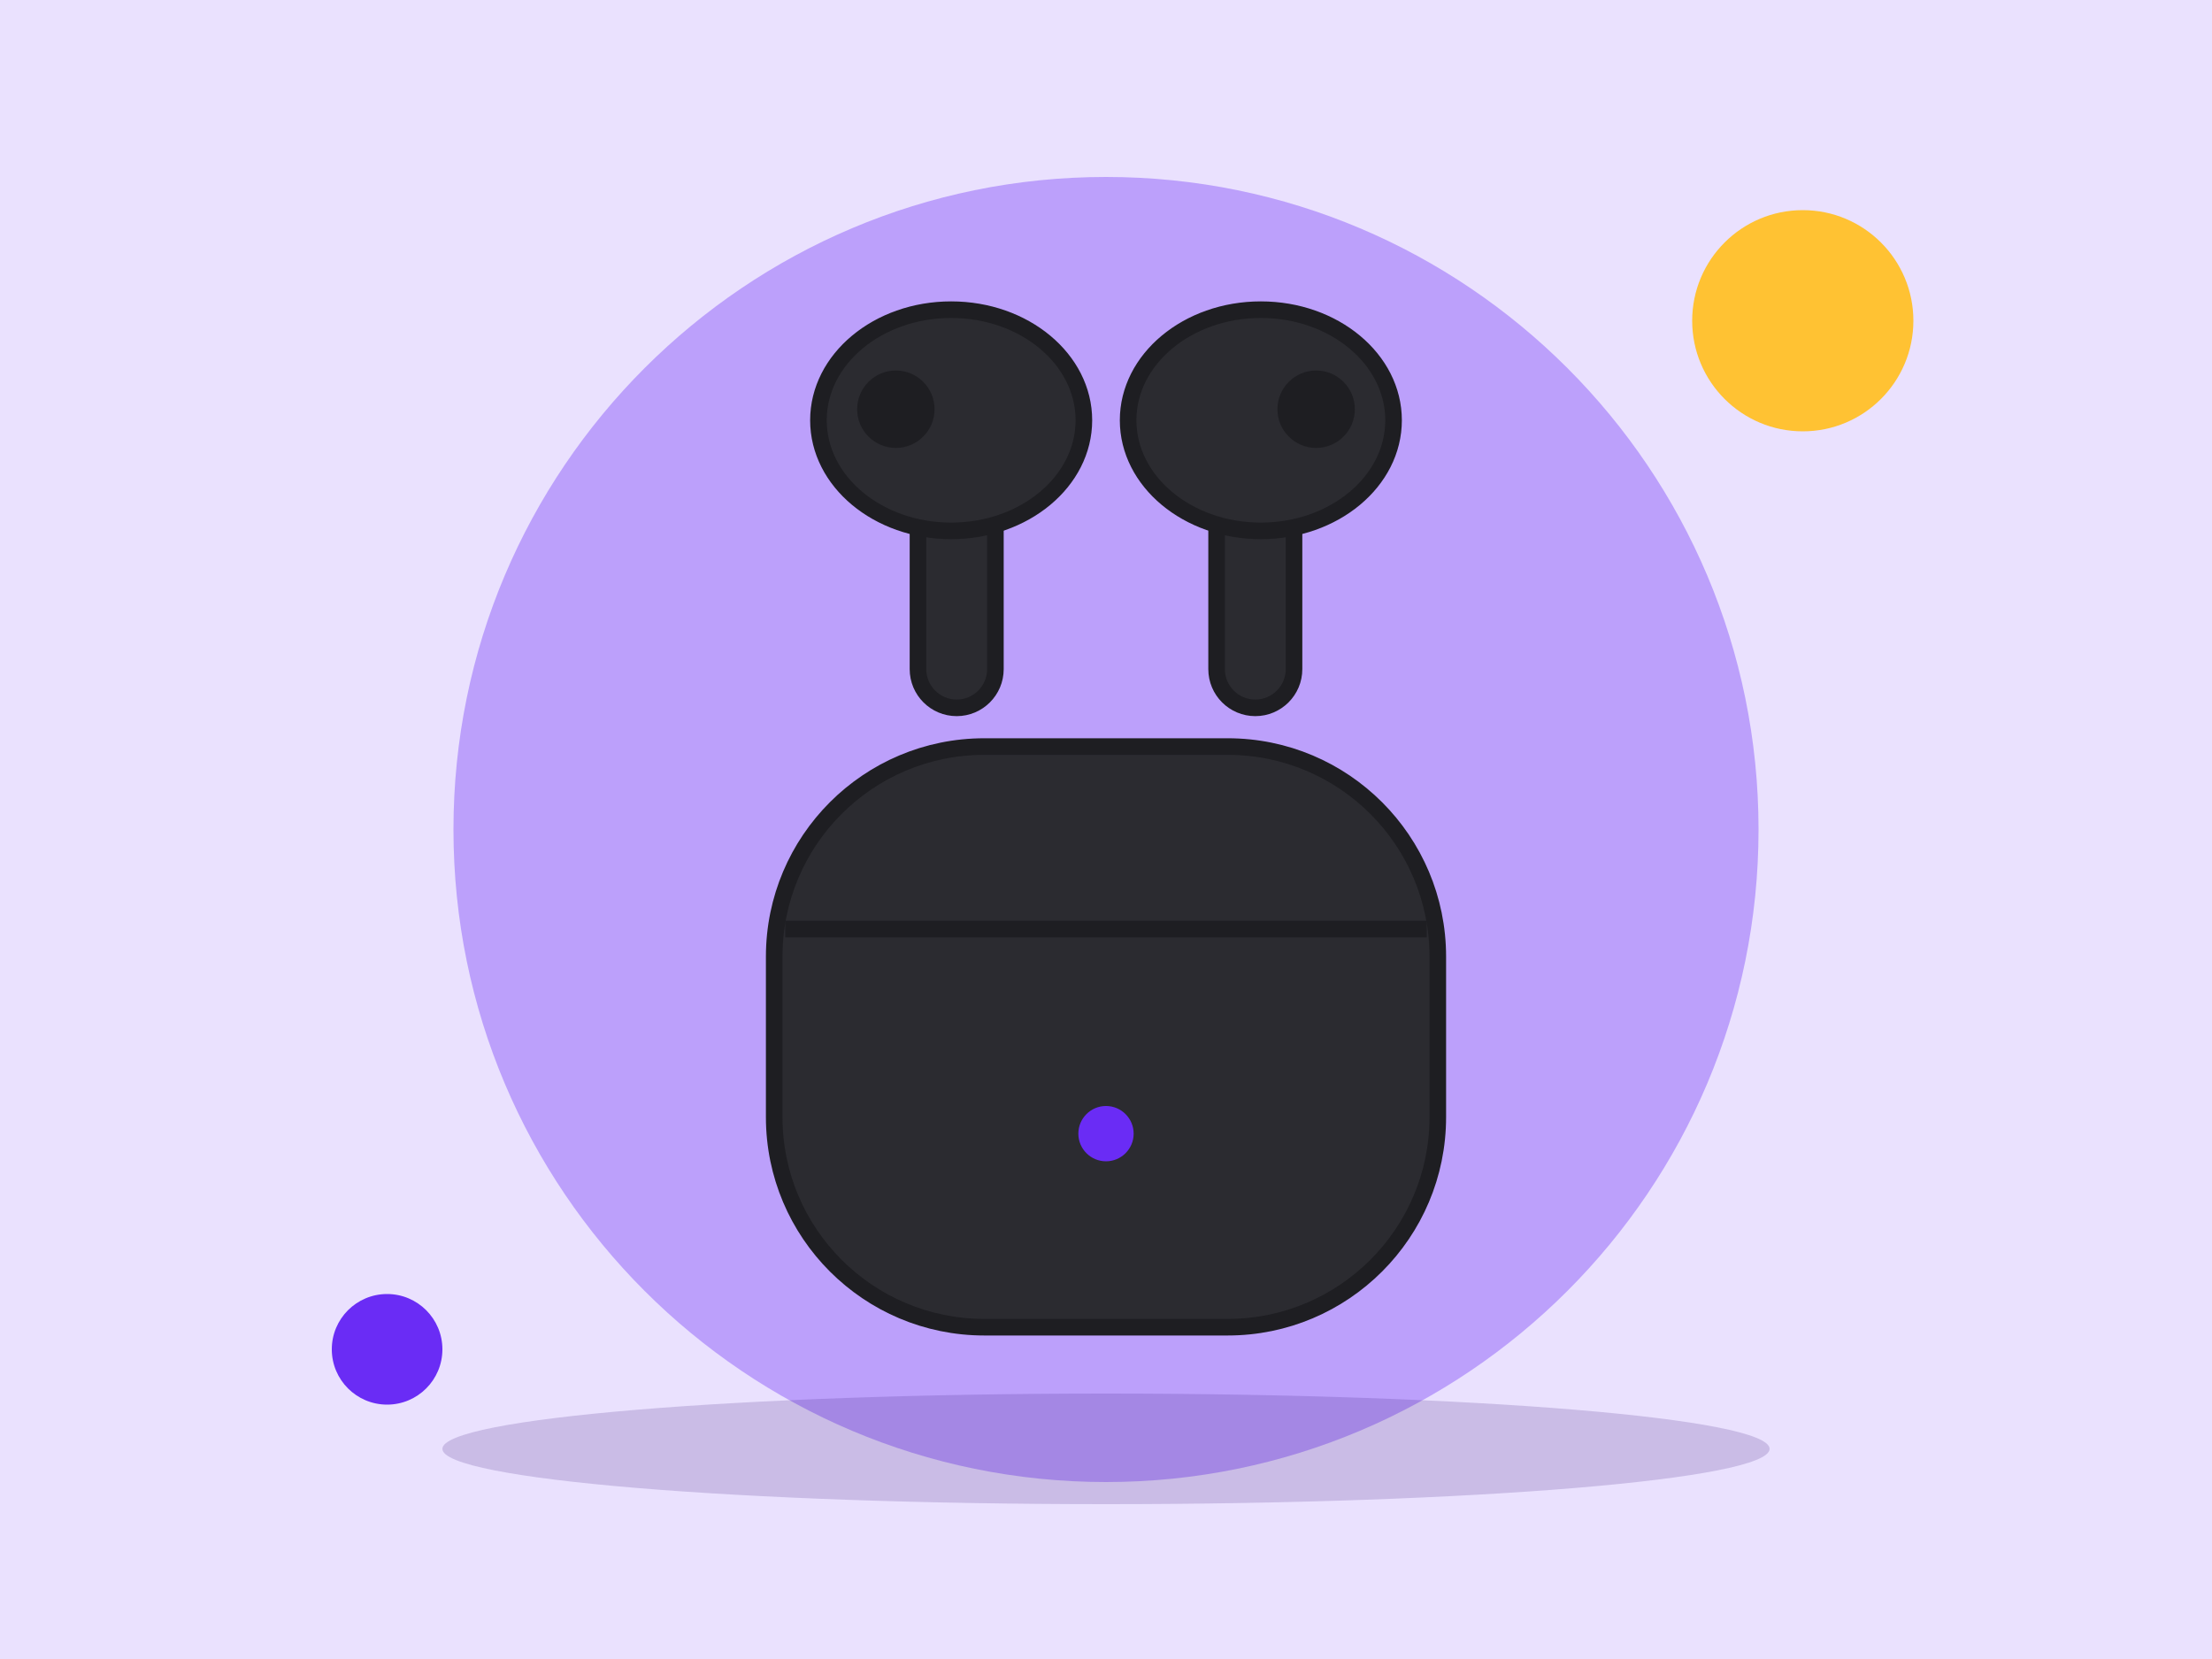
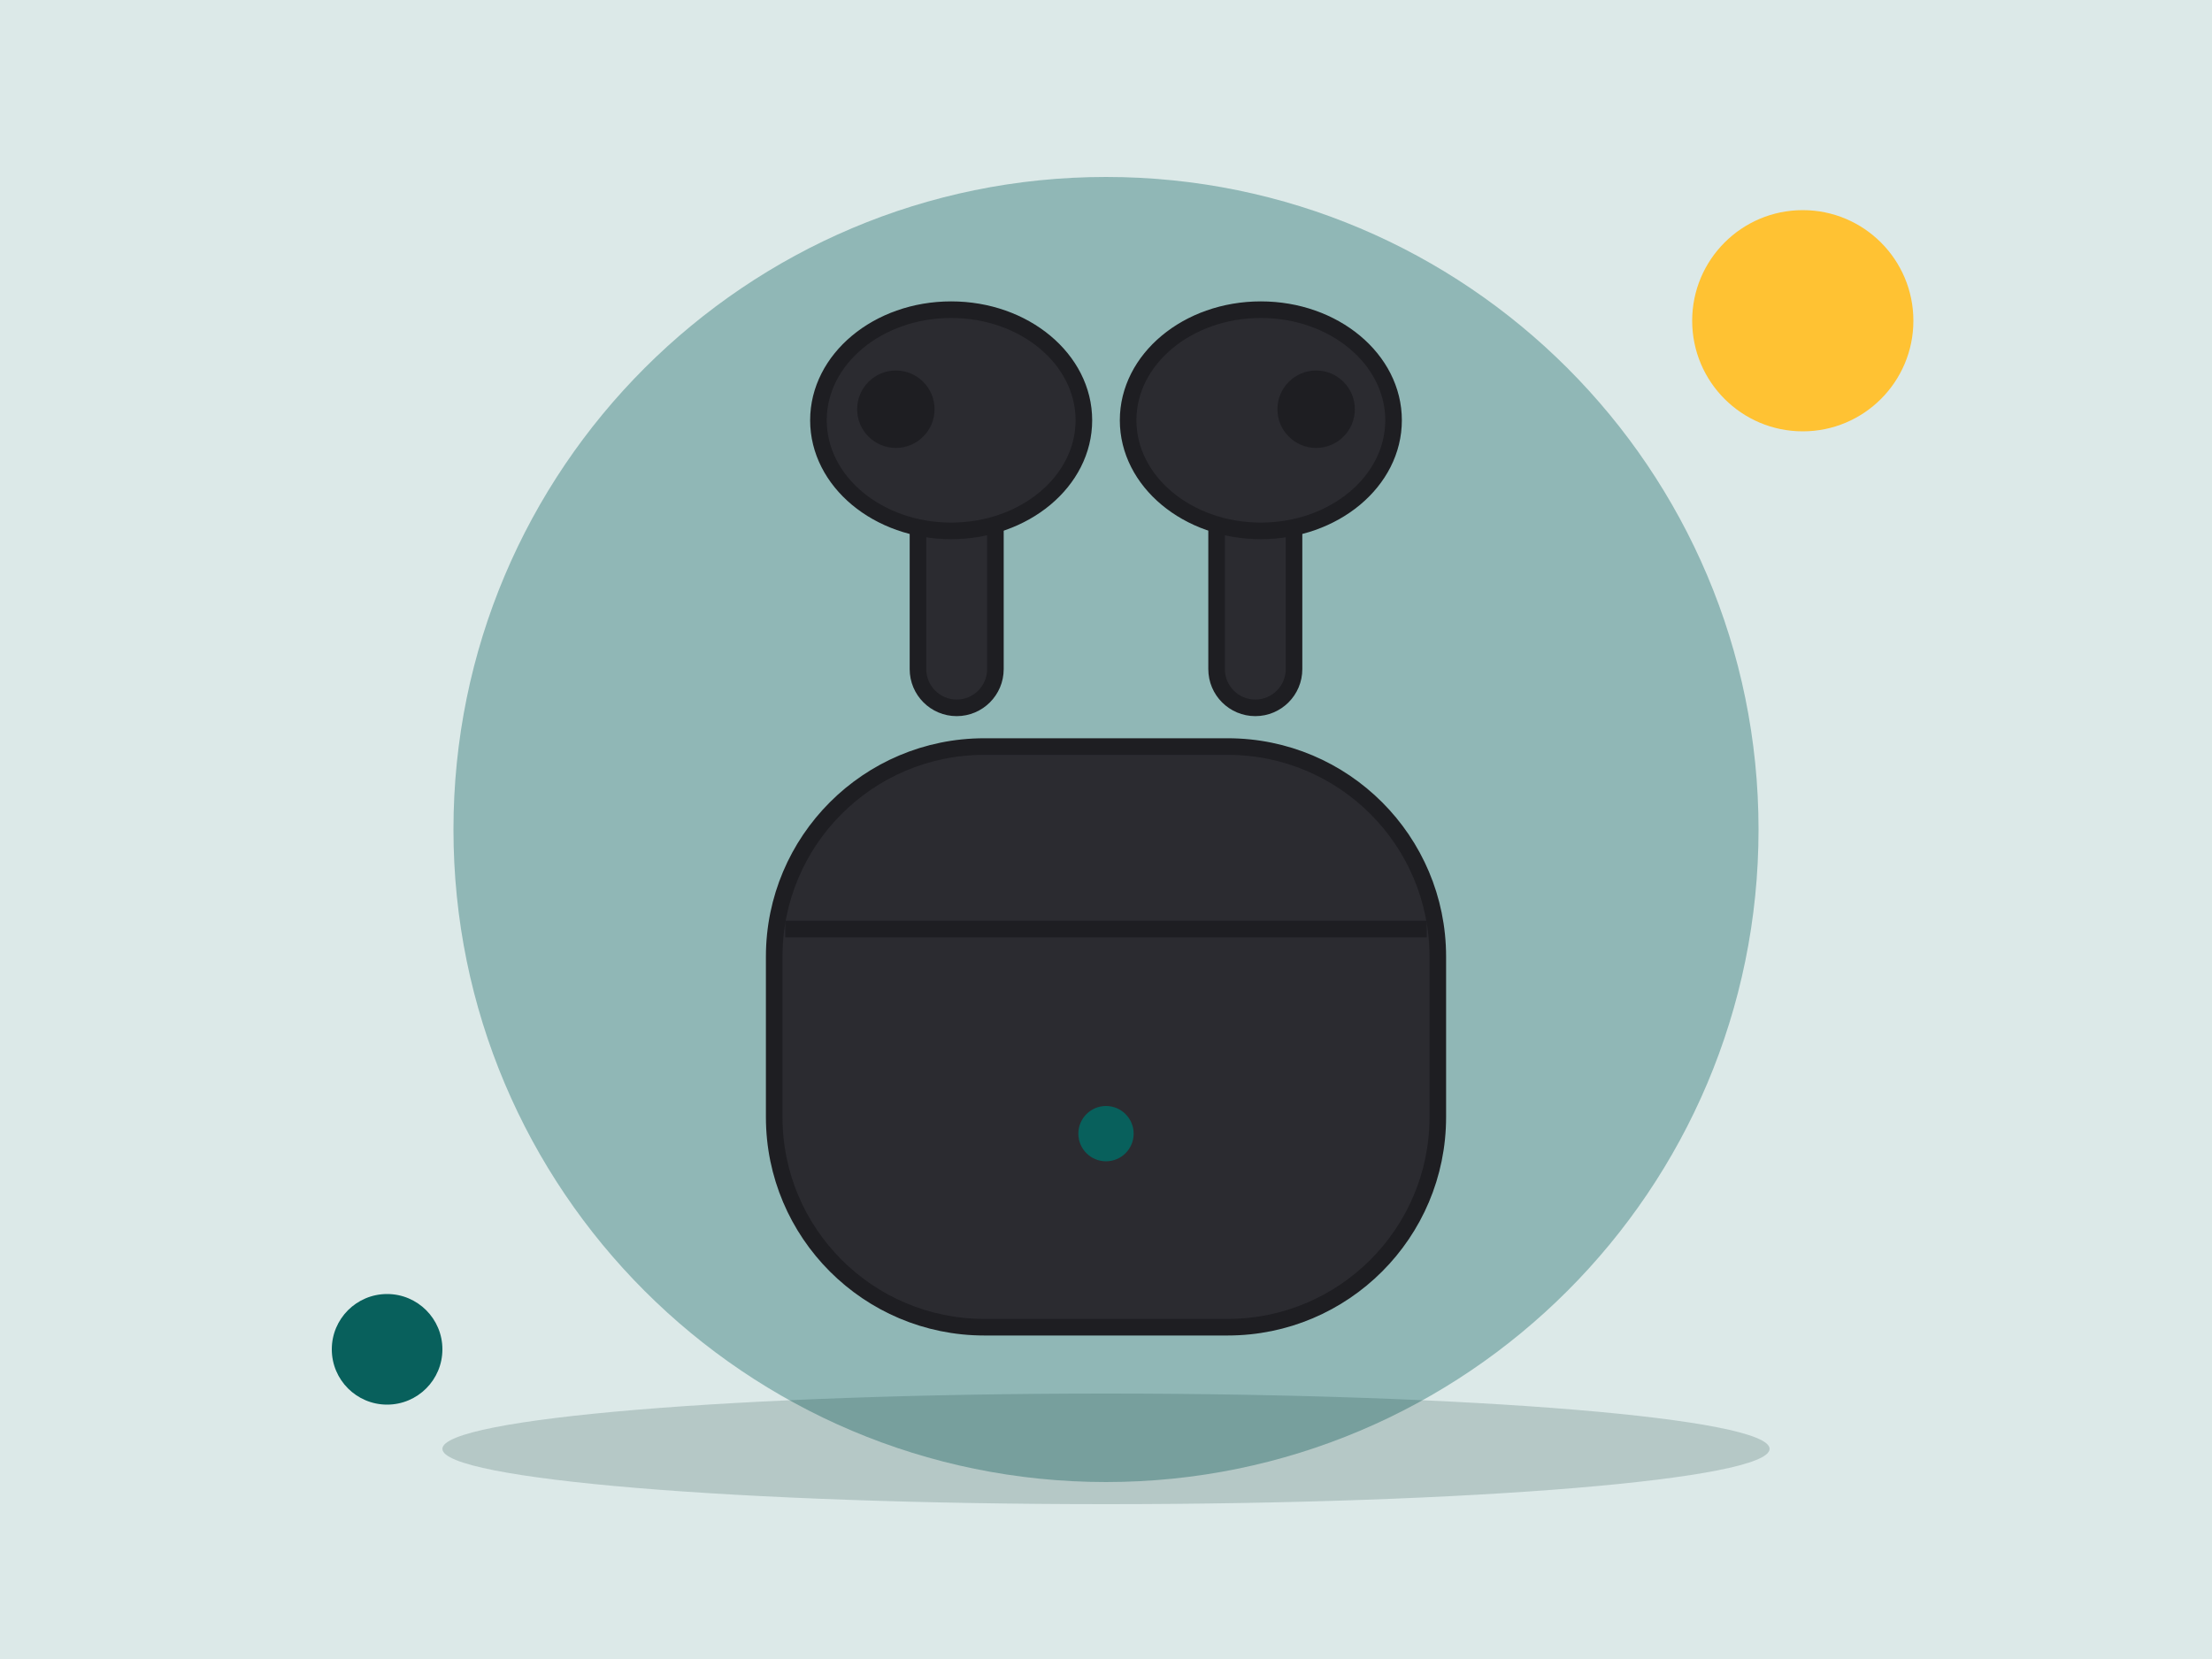
<svg xmlns="http://www.w3.org/2000/svg" viewBox="0 0 400 300" width="400" height="300">
  <defs>
    <linearGradient id="screen" x1="0" y1="0" x2="1" y2="1">
-       <stop offset="0" stop-color="#6a2cf5" />
-       <stop offset="1" stop-color="#ad8bfa" />
+       <stop offset="0" stop-color="#08605c" />
+       <stop offset="1" stop-color="#77a8a5" />
    </linearGradient>
  </defs>
-   <rect width="400" height="300" fill="#eae1fe" />
-   <circle cx="200" cy="150" r="118" fill="#bca0fb" />
+   <rect width="400" height="300" fill="#dce9e8" />
+   <circle cx="200" cy="150" r="118" fill="#90b7b6" />
  <circle cx="326" cy="58" r="20" fill="#ffc233" />
-   <circle cx="70" cy="244" r="10" fill="#6a2cf5" />
-   <ellipse cx="200" cy="262" rx="120" ry="10" fill="#35167b" opacity=".18" />
+   <circle cx="70" cy="244" r="10" fill="#08605c" />
+   <ellipse cx="200" cy="262" rx="120" ry="10" fill="#04302e" opacity=".18" />
  <rect x="140" y="135" width="120" height="105" rx="38" fill="#2b2b30" stroke="#1e1e22" stroke-width="3" />
  <path d="M142 168h116" stroke="#1e1e22" stroke-width="3" />
-   <circle cx="200" cy="205" r="5" fill="#6a2cf5" />
+   <circle cx="200" cy="205" r="5" fill="#08605c" />
  <g transform="translate(172 58)">
    <rect x="-6" y="18" width="14" height="52" rx="7" fill="#2b2b30" stroke="#1e1e22" stroke-width="3" />
    <ellipse cx="0" cy="18" rx="24" ry="20" fill="#2b2b30" stroke="#1e1e22" stroke-width="3" />
    <circle cx="-10" cy="16" r="7" fill="#1e1e22" />
  </g>
  <g transform="translate(228 58) scale(-1 1)">
    <rect x="-6" y="18" width="14" height="52" rx="7" fill="#2b2b30" stroke="#1e1e22" stroke-width="3" />
    <ellipse cx="0" cy="18" rx="24" ry="20" fill="#2b2b30" stroke="#1e1e22" stroke-width="3" />
    <circle cx="-10" cy="16" r="7" fill="#1e1e22" />
  </g>
</svg>
